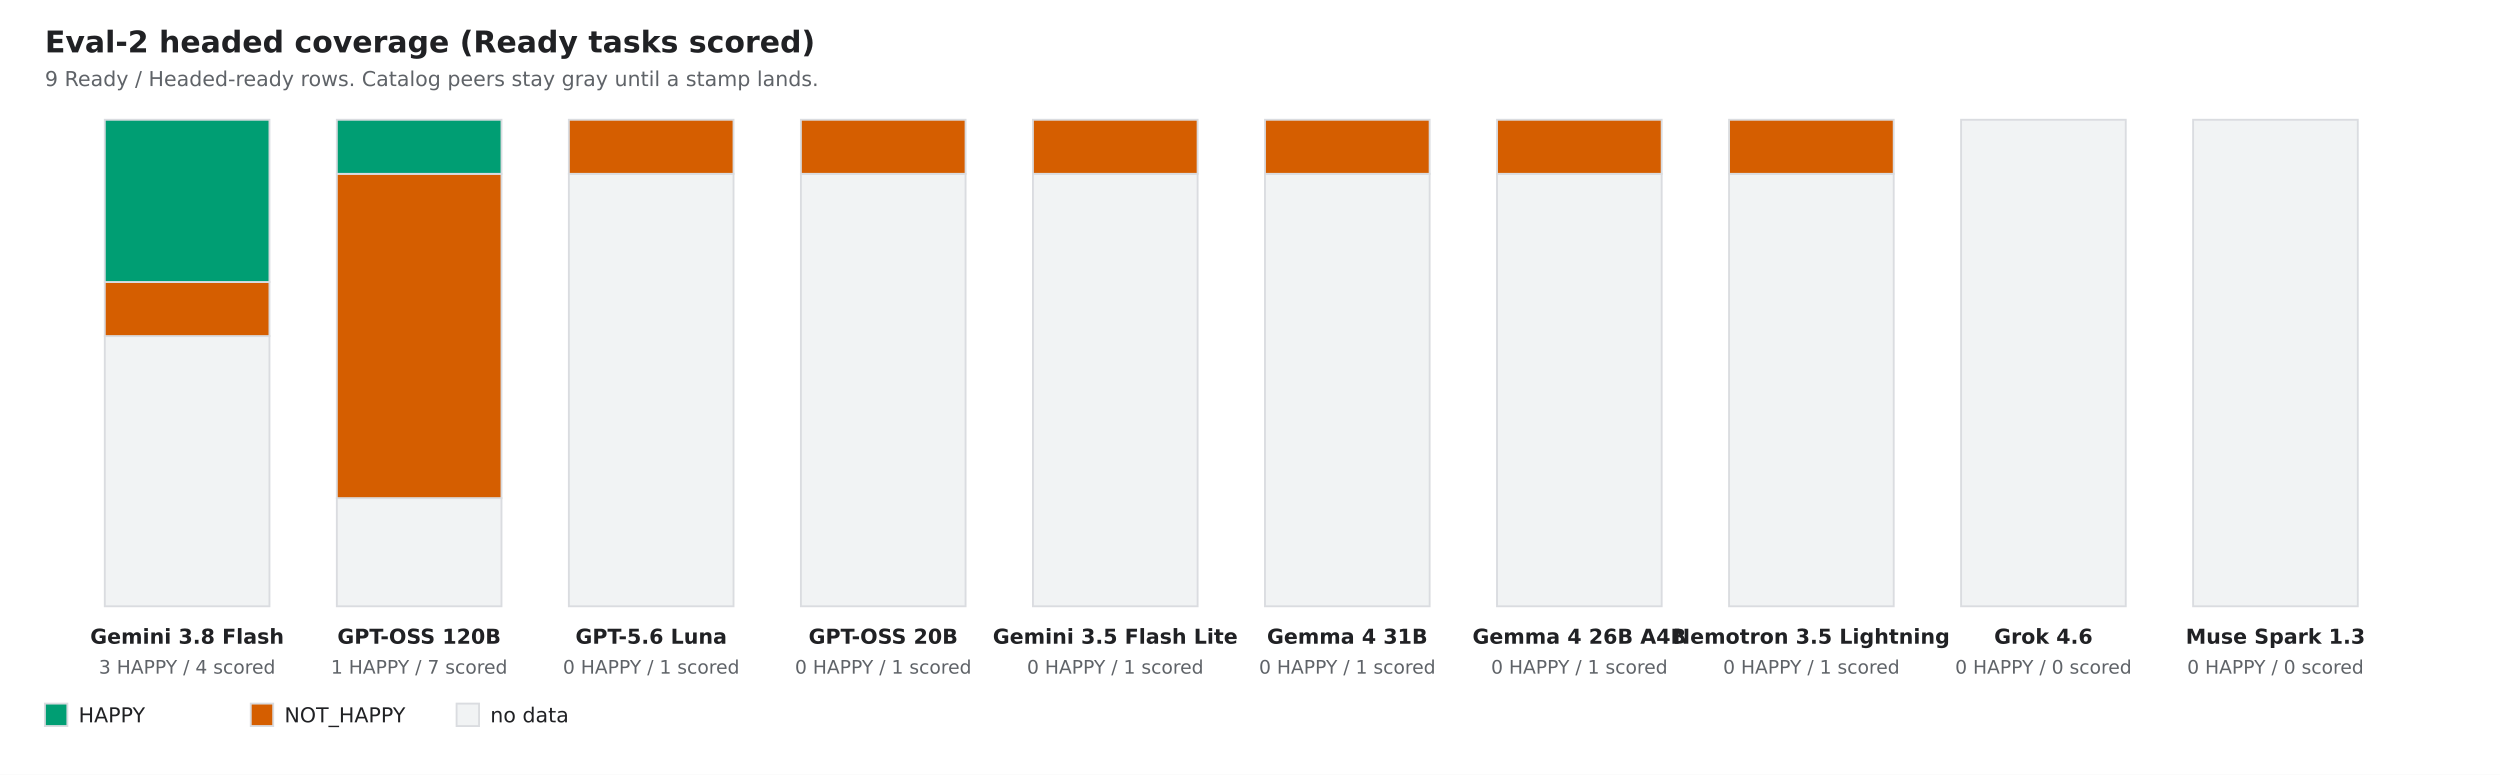
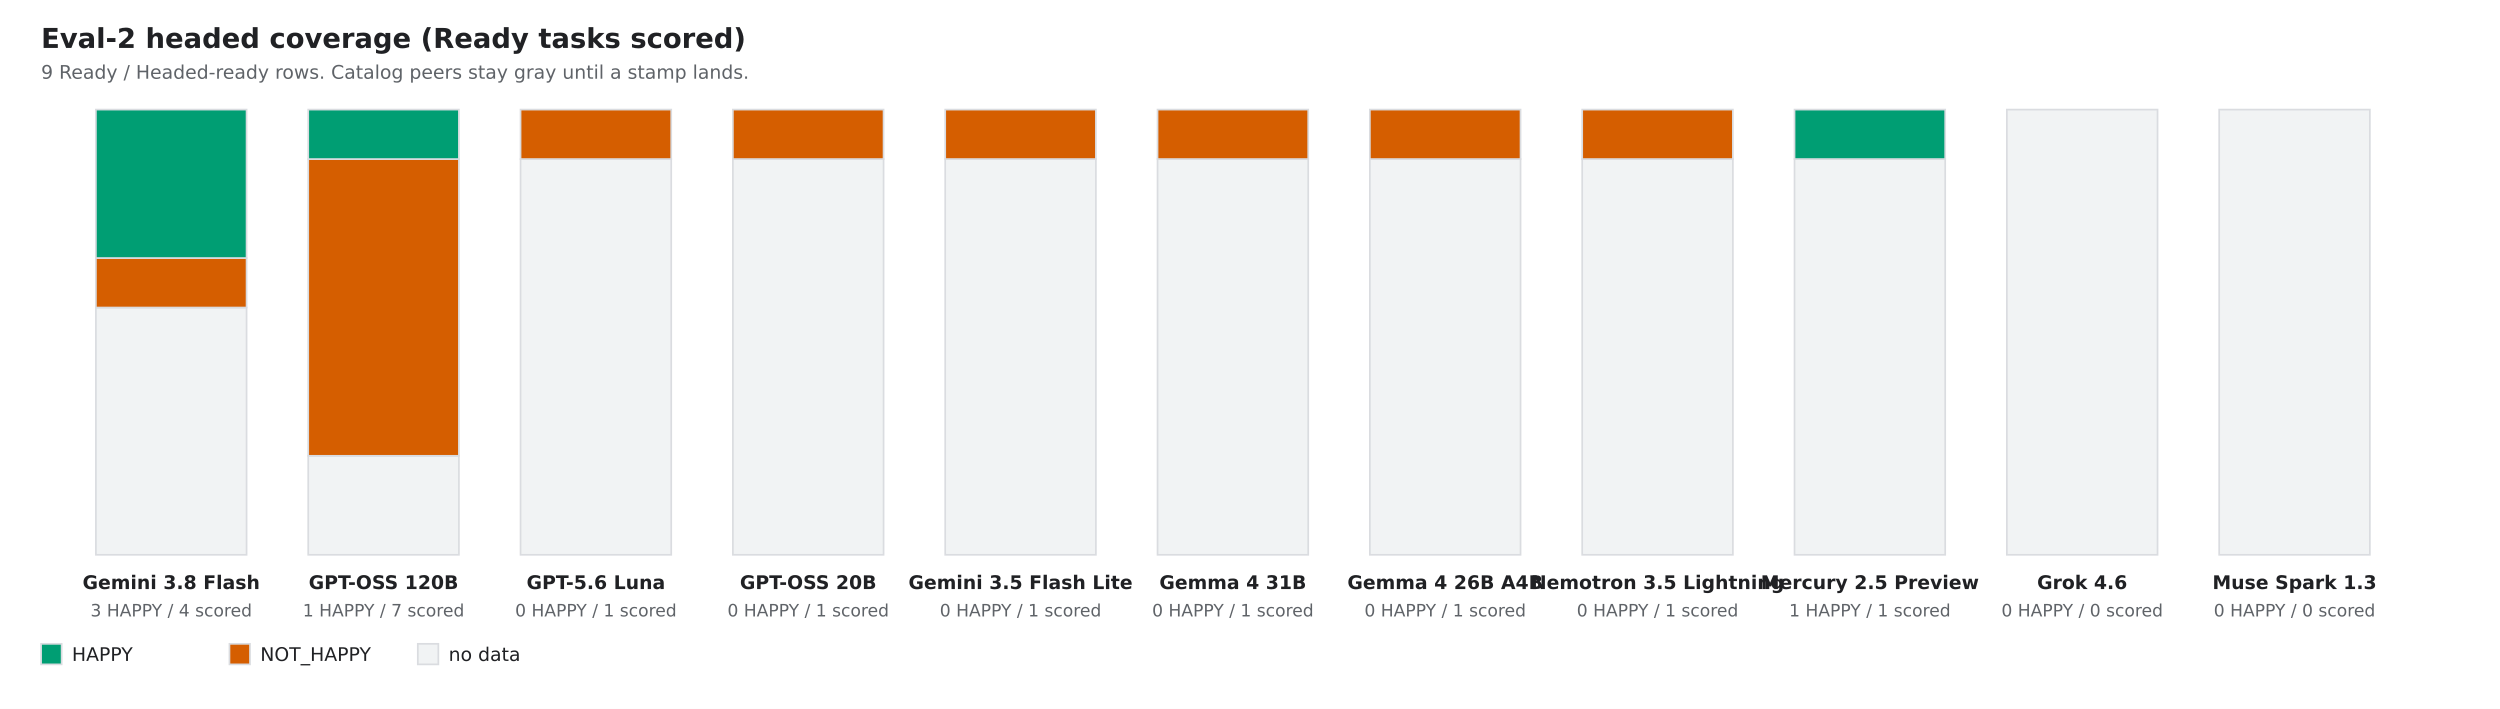
- <svg xmlns="http://www.w3.org/2000/svg" width="1336" height="414" viewBox="0 0 1336 414" role="img">
-   <rect width="1336" height="414" fill="#ffffff" />
+ <svg xmlns="http://www.w3.org/2000/svg" width="1460" height="414" viewBox="0 0 1460 414" role="img">
+   <rect width="1460" height="414" fill="#ffffff" />
  <text x="24" y="28" font-family="DejaVu Sans, sans-serif" font-size="16" font-weight="700" fill="#202124">Eval-2 headed coverage (Ready tasks scored)</text>
  <text x="24" y="46" font-family="DejaVu Sans, sans-serif" font-size="11" fill="#5f6368">9 Ready / Headed-ready rows. Catalog peers stay gray until a stamp lands.</text>
  <rect x="56.0" y="179.6" width="88" height="144.4" fill="#F1F3F4" stroke="#dadce0" data-segment="no data" />
  <rect x="56.0" y="150.7" width="88" height="28.9" fill="#D55E00" stroke="#dadce0" data-segment="NOT_HAPPY" />
  <rect x="56.0" y="64.0" width="88" height="86.7" fill="#009E73" stroke="#dadce0" data-segment="HAPPY" />
  <text x="100.0" y="344" text-anchor="middle" font-family="DejaVu Sans, sans-serif" font-size="11" font-weight="700" fill="#202124">Gemini 3.8 Flash</text>
  <text x="100.0" y="360" text-anchor="middle" font-family="DejaVu Sans, sans-serif" font-size="10" fill="#5f6368">3 HAPPY / 4 scored</text>
  <rect x="180.0" y="266.2" width="88" height="57.8" fill="#F1F3F4" stroke="#dadce0" data-segment="no data" />
  <rect x="180.0" y="92.9" width="88" height="173.3" fill="#D55E00" stroke="#dadce0" data-segment="NOT_HAPPY" />
  <rect x="180.0" y="64.0" width="88" height="28.9" fill="#009E73" stroke="#dadce0" data-segment="HAPPY" />
  <text x="224.0" y="344" text-anchor="middle" font-family="DejaVu Sans, sans-serif" font-size="11" font-weight="700" fill="#202124">GPT-OSS 120B</text>
  <text x="224.0" y="360" text-anchor="middle" font-family="DejaVu Sans, sans-serif" font-size="10" fill="#5f6368">1 HAPPY / 7 scored</text>
  <rect x="304.0" y="92.9" width="88" height="231.1" fill="#F1F3F4" stroke="#dadce0" data-segment="no data" />
  <rect x="304.0" y="64.0" width="88" height="28.9" fill="#D55E00" stroke="#dadce0" data-segment="NOT_HAPPY" />
  <text x="348.0" y="344" text-anchor="middle" font-family="DejaVu Sans, sans-serif" font-size="11" font-weight="700" fill="#202124">GPT-5.6 Luna</text>
  <text x="348.0" y="360" text-anchor="middle" font-family="DejaVu Sans, sans-serif" font-size="10" fill="#5f6368">0 HAPPY / 1 scored</text>
  <rect x="428.0" y="92.9" width="88" height="231.1" fill="#F1F3F4" stroke="#dadce0" data-segment="no data" />
  <rect x="428.0" y="64.0" width="88" height="28.9" fill="#D55E00" stroke="#dadce0" data-segment="NOT_HAPPY" />
  <text x="472.0" y="344" text-anchor="middle" font-family="DejaVu Sans, sans-serif" font-size="11" font-weight="700" fill="#202124">GPT-OSS 20B</text>
  <text x="472.0" y="360" text-anchor="middle" font-family="DejaVu Sans, sans-serif" font-size="10" fill="#5f6368">0 HAPPY / 1 scored</text>
  <rect x="552.0" y="92.9" width="88" height="231.1" fill="#F1F3F4" stroke="#dadce0" data-segment="no data" />
  <rect x="552.0" y="64.0" width="88" height="28.9" fill="#D55E00" stroke="#dadce0" data-segment="NOT_HAPPY" />
  <text x="596.0" y="344" text-anchor="middle" font-family="DejaVu Sans, sans-serif" font-size="11" font-weight="700" fill="#202124">Gemini 3.5 Flash Lite</text>
  <text x="596.0" y="360" text-anchor="middle" font-family="DejaVu Sans, sans-serif" font-size="10" fill="#5f6368">0 HAPPY / 1 scored</text>
  <rect x="676.0" y="92.9" width="88" height="231.1" fill="#F1F3F4" stroke="#dadce0" data-segment="no data" />
  <rect x="676.0" y="64.0" width="88" height="28.9" fill="#D55E00" stroke="#dadce0" data-segment="NOT_HAPPY" />
  <text x="720.0" y="344" text-anchor="middle" font-family="DejaVu Sans, sans-serif" font-size="11" font-weight="700" fill="#202124">Gemma 4 31B</text>
  <text x="720.0" y="360" text-anchor="middle" font-family="DejaVu Sans, sans-serif" font-size="10" fill="#5f6368">0 HAPPY / 1 scored</text>
  <rect x="800.0" y="92.9" width="88" height="231.1" fill="#F1F3F4" stroke="#dadce0" data-segment="no data" />
  <rect x="800.0" y="64.0" width="88" height="28.9" fill="#D55E00" stroke="#dadce0" data-segment="NOT_HAPPY" />
  <text x="844.0" y="344" text-anchor="middle" font-family="DejaVu Sans, sans-serif" font-size="11" font-weight="700" fill="#202124">Gemma 4 26B A4B</text>
  <text x="844.0" y="360" text-anchor="middle" font-family="DejaVu Sans, sans-serif" font-size="10" fill="#5f6368">0 HAPPY / 1 scored</text>
  <rect x="924.0" y="92.9" width="88" height="231.1" fill="#F1F3F4" stroke="#dadce0" data-segment="no data" />
  <rect x="924.0" y="64.0" width="88" height="28.9" fill="#D55E00" stroke="#dadce0" data-segment="NOT_HAPPY" />
  <text x="968.0" y="344" text-anchor="middle" font-family="DejaVu Sans, sans-serif" font-size="11" font-weight="700" fill="#202124">Nemotron 3.5 Lightning</text>
  <text x="968.0" y="360" text-anchor="middle" font-family="DejaVu Sans, sans-serif" font-size="10" fill="#5f6368">0 HAPPY / 1 scored</text>
-   <rect x="1048.0" y="64.0" width="88" height="260.0" fill="#F1F3F4" stroke="#dadce0" data-segment="no data" />
-   <text x="1092.0" y="344" text-anchor="middle" font-family="DejaVu Sans, sans-serif" font-size="11" font-weight="700" fill="#202124">Grok 4.6</text>
-   <text x="1092.0" y="360" text-anchor="middle" font-family="DejaVu Sans, sans-serif" font-size="10" fill="#5f6368">0 HAPPY / 0 scored</text>
+   <rect x="1048.0" y="92.9" width="88" height="231.1" fill="#F1F3F4" stroke="#dadce0" data-segment="no data" />
+   <rect x="1048.0" y="64.0" width="88" height="28.9" fill="#009E73" stroke="#dadce0" data-segment="HAPPY" />
+   <text x="1092.0" y="344" text-anchor="middle" font-family="DejaVu Sans, sans-serif" font-size="11" font-weight="700" fill="#202124">Mercury 2.5 Preview</text>
+   <text x="1092.0" y="360" text-anchor="middle" font-family="DejaVu Sans, sans-serif" font-size="10" fill="#5f6368">1 HAPPY / 1 scored</text>
  <rect x="1172.0" y="64.0" width="88" height="260.0" fill="#F1F3F4" stroke="#dadce0" data-segment="no data" />
-   <text x="1216.0" y="344" text-anchor="middle" font-family="DejaVu Sans, sans-serif" font-size="11" font-weight="700" fill="#202124">Muse Spark 1.3</text>
+   <text x="1216.0" y="344" text-anchor="middle" font-family="DejaVu Sans, sans-serif" font-size="11" font-weight="700" fill="#202124">Grok 4.6</text>
  <text x="1216.0" y="360" text-anchor="middle" font-family="DejaVu Sans, sans-serif" font-size="10" fill="#5f6368">0 HAPPY / 0 scored</text>
+   <rect x="1296.0" y="64.0" width="88" height="260.0" fill="#F1F3F4" stroke="#dadce0" data-segment="no data" />
+   <text x="1340.0" y="344" text-anchor="middle" font-family="DejaVu Sans, sans-serif" font-size="11" font-weight="700" fill="#202124">Muse Spark 1.3</text>
+   <text x="1340.0" y="360" text-anchor="middle" font-family="DejaVu Sans, sans-serif" font-size="10" fill="#5f6368">0 HAPPY / 0 scored</text>
  <rect x="24" y="376" width="12" height="12" fill="#009E73" stroke="#dadce0" />
  <text x="42" y="386" font-family="DejaVu Sans, sans-serif" font-size="11" fill="#202124">HAPPY</text>
  <rect x="134" y="376" width="12" height="12" fill="#D55E00" stroke="#dadce0" />
  <text x="152" y="386" font-family="DejaVu Sans, sans-serif" font-size="11" fill="#202124">NOT_HAPPY</text>
  <rect x="244" y="376" width="12" height="12" fill="#F1F3F4" stroke="#dadce0" />
  <text x="262" y="386" font-family="DejaVu Sans, sans-serif" font-size="11" fill="#202124">no data</text>
</svg>
